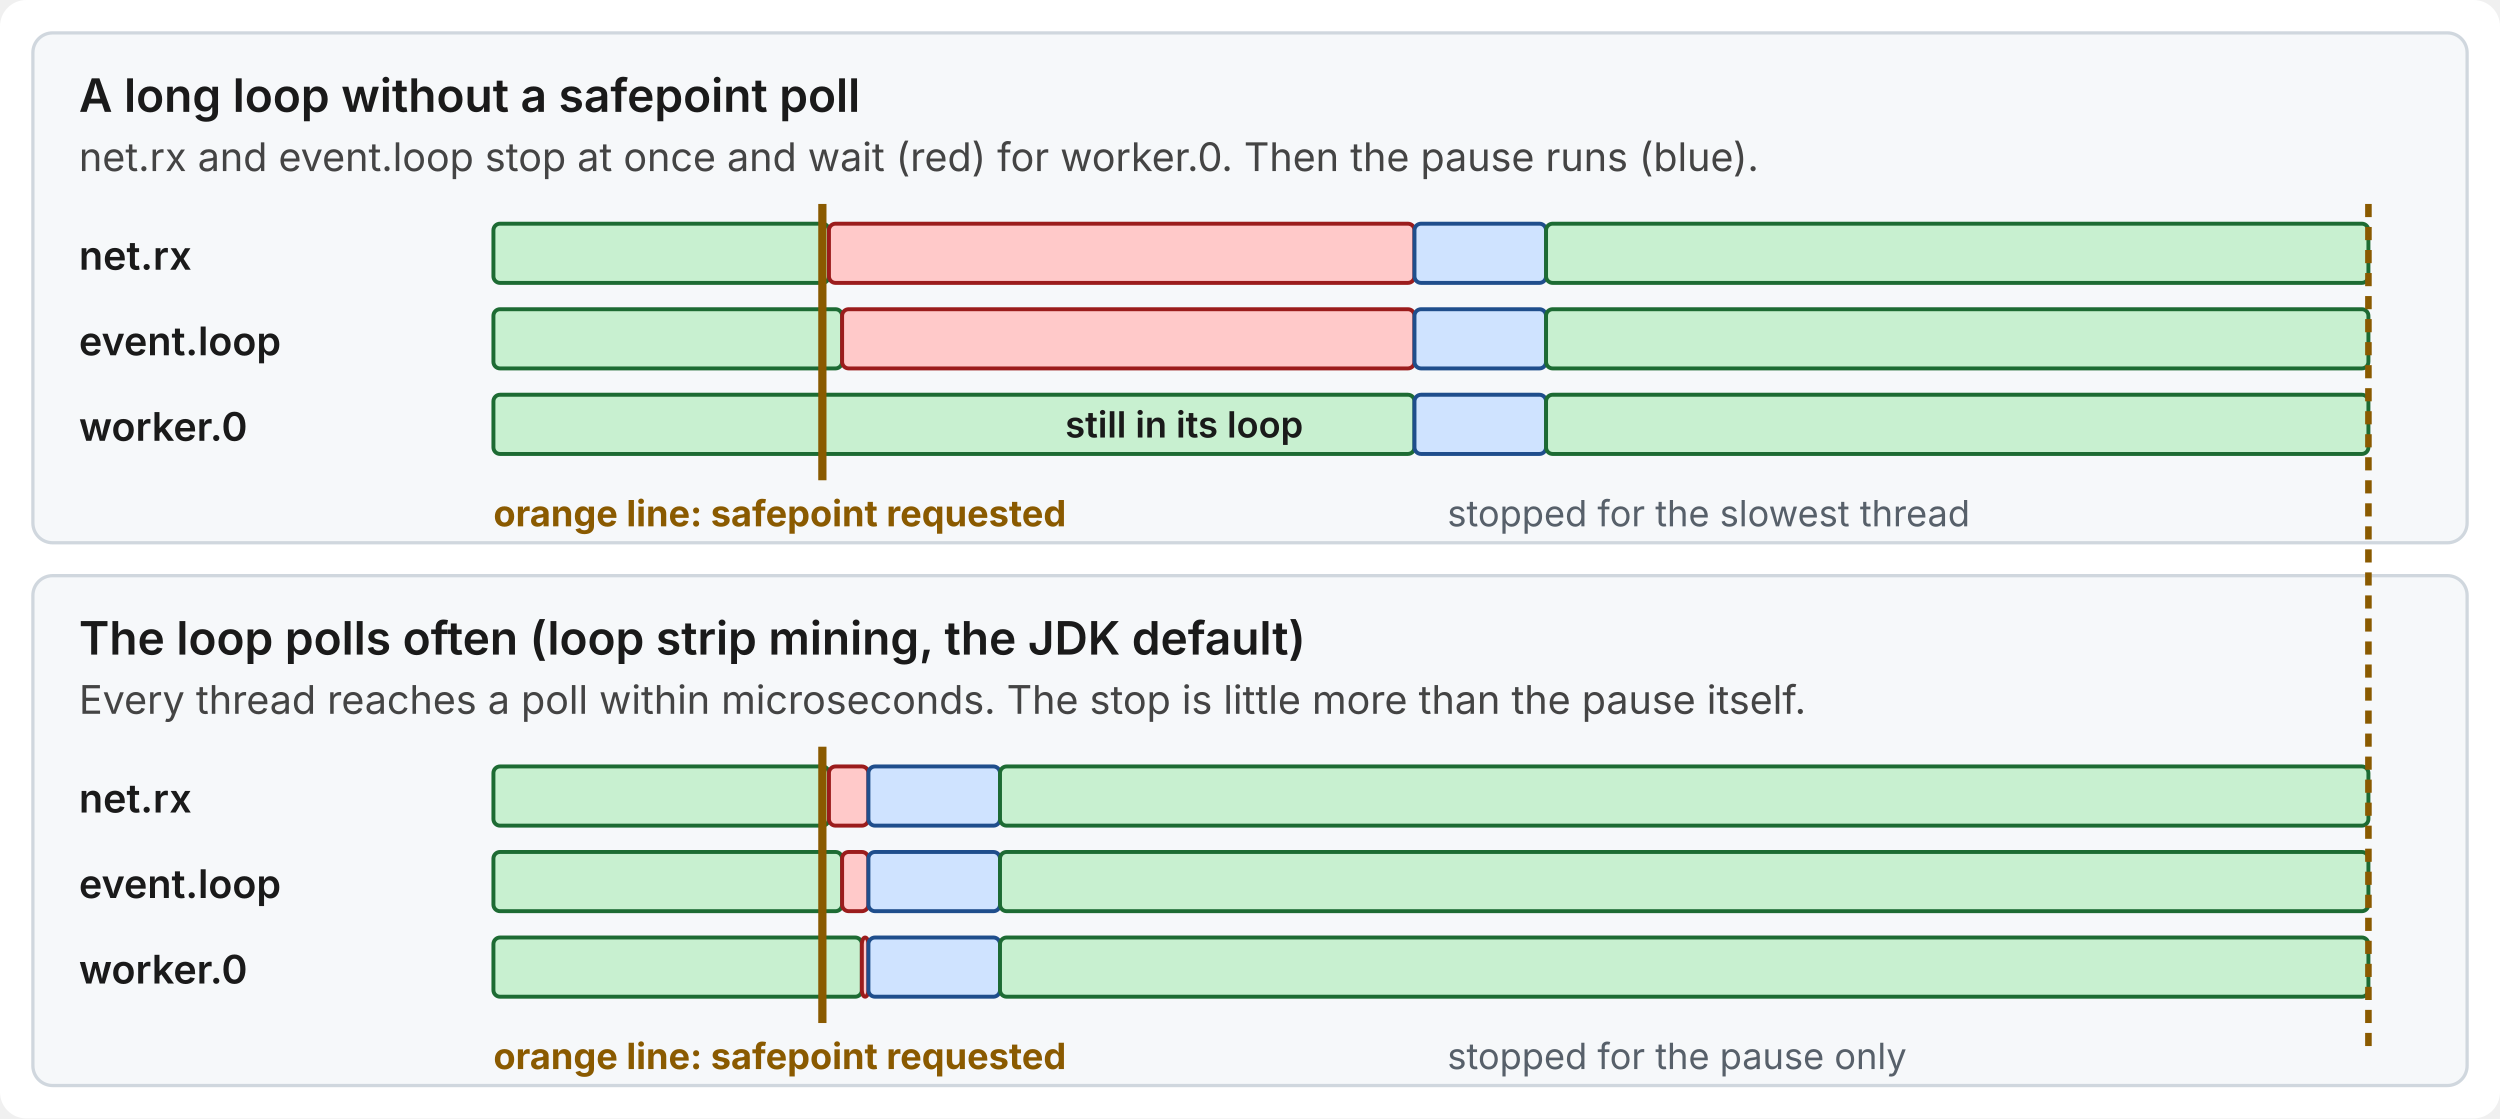
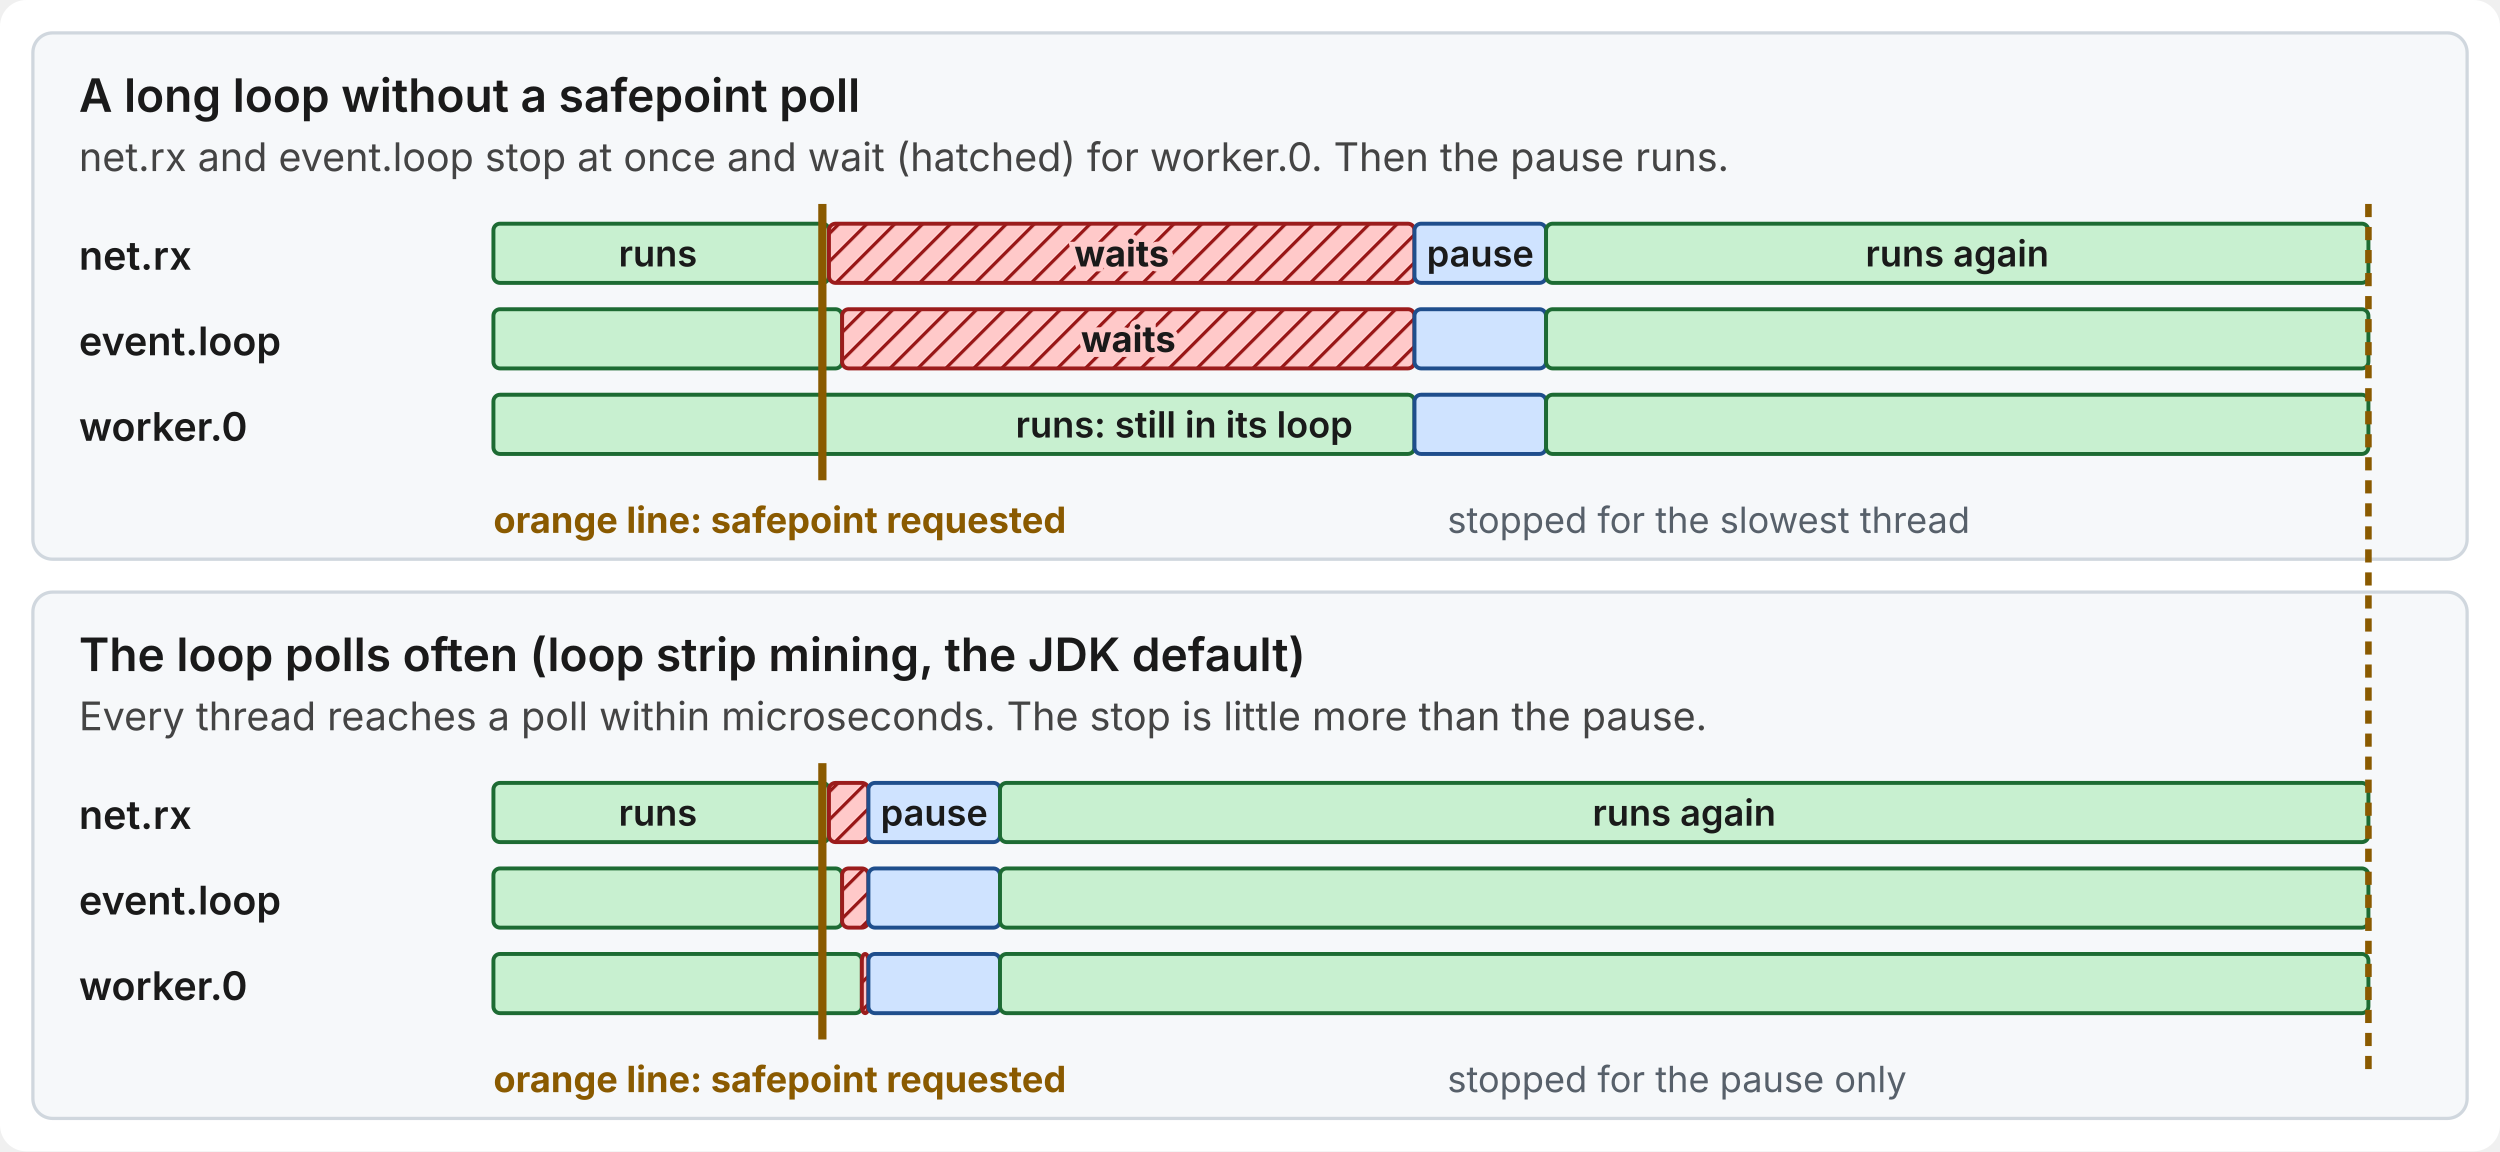
- <svg xmlns="http://www.w3.org/2000/svg" viewBox="0 0 760 340" width="760" height="340" role="img" aria-labelledby="t d">
+ <svg xmlns="http://www.w3.org/2000/svg" viewBox="0 0 760 350" width="760" height="350" role="img" aria-labelledby="t d">
+   <defs>
+     <pattern id="hatch" width="6" height="6" patternUnits="userSpaceOnUse" patternTransform="rotate(45)">
+       <rect width="6" height="6" fill="#ffc9c9" />
+       <line x1="0" y1="0" x2="0" y2="6" stroke="#9b1c1c" stroke-width="2" />
+     </pattern>
+   </defs>
  <style>
  .bg { fill: #ffffff; }
  .lane { fill: #f6f8fa; stroke: #d0d7de; }
  .cap { font: 600 14px system-ui, -apple-system, "Segoe UI", sans-serif; fill: #1a1a1a; }
  .sub { font: 12px system-ui, -apple-system, "Segoe UI", sans-serif; fill: #444444; }
  .lbl { font: 600 12px system-ui, -apple-system, "Segoe UI", sans-serif; fill: #1a1a1a; }
  .seg { font: 600 11px system-ui, -apple-system, "Segoe UI", sans-serif; fill: #1a1a1a; text-anchor: middle; }
+   .segw { font: 700 11px system-ui, -apple-system, "Segoe UI", sans-serif; fill: #1a1a1a; text-anchor: middle; paint-order: stroke; stroke: #ffc9c9; stroke-width: 3px; }
  .axis { font: 11px system-ui, -apple-system, "Segoe UI", sans-serif; fill: #57606a; }
  .run { fill: #c8f0d0; stroke: #1d6b33; stroke-width: 1.2; }
-   .wait { fill: #ffc9c9; stroke: #9b1c1c; stroke-width: 1.2; }
+   .wait { fill: url(#hatch); stroke: #9b1c1c; stroke-width: 1.2; }
  .vm { fill: #cfe3ff; stroke: #1f4e8c; stroke-width: 1.2; }
  .req { stroke: #8a5a00; stroke-width: 2.5; transform-box: fill-box; transform-origin: center; animation: pulse 6s linear infinite; }
  .rtxt { font: 700 11px system-ui, -apple-system, "Segoe UI", sans-serif; fill: #8a5a00; }
  .head { stroke: #8a5a00; stroke-width: 2; stroke-dasharray: 4 3; transform: translateX(570px); animation: sweep 6s linear infinite; }
  @keyframes sweep { from { transform: translateX(0); } to { transform: translateX(570px); } }
  @keyframes pulse {
    0%, 4%   { stroke-width: 6; }
    8%, 100% { stroke-width: 2.5; }
  }
  @media (prefers-reduced-motion: reduce) {
    .req, .head { animation: none; }
    .head { display: none; }
  }
</style>
-   <rect class="bg" x="0" y="0" width="760" height="340" rx="8" />
-   <rect class="lane" x="10" y="10" width="740" height="155" rx="6" />
+   <rect class="bg" x="0" y="0" width="760" height="350" rx="8" />
+   <rect class="lane" x="10" y="10" width="740" height="160" rx="6" />
  <text class="cap" x="24" y="34">A long loop without a safepoint poll</text>
-   <text class="sub" x="24" y="52">net.rx and event.loop stop at once and wait (red) for worker.0. Then the pause runs (blue).</text>
+   <text class="sub" x="24" y="52">net.rx and event.loop stop at once and wait (hatched) for worker.0. Then the pause runs.</text>
  <text class="lbl" x="24" y="82">net.rx</text>
  <rect class="run" x="150" y="68" width="102" height="18" rx="2" />
+   <text class="seg" x="200" y="81">runs</text>
  <rect class="wait" x="252" y="68" width="178" height="18" rx="2" />
+   <text class="segw" x="341" y="81">waits</text>
  <rect class="vm" x="430" y="68" width="40" height="18" rx="2" />
+   <text class="seg" x="450" y="81">pause</text>
  <rect class="run" x="470" y="68" width="250" height="18" rx="2" />
+   <text class="seg" x="595" y="81">runs again</text>
  <text class="lbl" x="24" y="108">event.loop</text>
  <rect class="run" x="150" y="94" width="106" height="18" rx="2" />
  <rect class="wait" x="256" y="94" width="174" height="18" rx="2" />
+   <text class="segw" x="343" y="107">waits</text>
  <rect class="vm" x="430" y="94" width="40" height="18" rx="2" />
  <rect class="run" x="470" y="94" width="250" height="18" rx="2" />
  <text class="lbl" x="24" y="134">worker.0</text>
  <rect class="run" x="150" y="120" width="280" height="18" rx="2" />
-   <text class="seg" x="360" y="133">still in its loop</text>
+   <text class="seg" x="360" y="133">runs: still in its loop</text>
  <rect class="vm" x="430" y="120" width="40" height="18" rx="2" />
  <rect class="run" x="470" y="120" width="250" height="18" rx="2" />
  <line class="req" x1="250" y1="62" x2="250" y2="146" style="animation-delay:-4.95s" />
-   <text class="rtxt" x="150" y="160">orange line: safepoint requested</text>
-   <text class="axis" x="440" y="160">stopped for the slowest thread</text>
-   <rect class="lane" x="10" y="175" width="740" height="155" rx="6" />
-   <text class="cap" x="24" y="199">The loop polls often (loop strip mining, the JDK default)</text>
-   <text class="sub" x="24" y="217">Every thread reaches a poll within microseconds. The stop is little more than the pause itself.</text>
-   <text class="lbl" x="24" y="247">net.rx</text>
-   <rect class="run" x="150" y="233" width="102" height="18" rx="2" />
-   <rect class="wait" x="252" y="233" width="12" height="18" rx="2" />
-   <rect class="vm" x="264" y="233" width="40" height="18" rx="2" />
-   <rect class="run" x="304" y="233" width="416" height="18" rx="2" />
-   <text class="lbl" x="24" y="273">event.loop</text>
-   <rect class="run" x="150" y="259" width="106" height="18" rx="2" />
-   <rect class="wait" x="256" y="259" width="8" height="18" rx="2" />
-   <rect class="vm" x="264" y="259" width="40" height="18" rx="2" />
-   <rect class="run" x="304" y="259" width="416" height="18" rx="2" />
-   <text class="lbl" x="24" y="299">worker.0</text>
-   <rect class="run" x="150" y="285" width="112" height="18" rx="2" />
-   <rect class="wait" x="262" y="285" width="2" height="18" rx="2" />
-   <rect class="vm" x="264" y="285" width="40" height="18" rx="2" />
-   <rect class="run" x="304" y="285" width="416" height="18" rx="2" />
-   <line class="req" x1="250" y1="227" x2="250" y2="311" style="animation-delay:-4.95s" />
-   <text class="rtxt" x="150" y="325">orange line: safepoint requested</text>
-   <text class="axis" x="440" y="325">stopped for the pause only</text>
-   <line class="head" x1="150" y1="62" x2="150" y2="318" />
+   <text class="rtxt" x="150" y="162">orange line: safepoint requested</text>
+   <text class="axis" x="440" y="162">stopped for the slowest thread</text>
+   <rect class="lane" x="10" y="180" width="740" height="160" rx="6" />
+   <text class="cap" x="24" y="204">The loop polls often (loop strip mining, the JDK default)</text>
+   <text class="sub" x="24" y="222">Every thread reaches a poll within microseconds. The stop is little more than the pause.</text>
+   <text class="lbl" x="24" y="252">net.rx</text>
+   <rect class="run" x="150" y="238" width="102" height="18" rx="2" />
+   <text class="seg" x="200" y="251">runs</text>
+   <rect class="wait" x="252" y="238" width="12" height="18" rx="2" />
+   <rect class="vm" x="264" y="238" width="40" height="18" rx="2" />
+   <text class="seg" x="284" y="251">pause</text>
+   <rect class="run" x="304" y="238" width="416" height="18" rx="2" />
+   <text class="seg" x="512" y="251">runs again</text>
+   <text class="lbl" x="24" y="278">event.loop</text>
+   <rect class="run" x="150" y="264" width="106" height="18" rx="2" />
+   <rect class="wait" x="256" y="264" width="8" height="18" rx="2" />
+   <rect class="vm" x="264" y="264" width="40" height="18" rx="2" />
+   <rect class="run" x="304" y="264" width="416" height="18" rx="2" />
+   <text class="lbl" x="24" y="304">worker.0</text>
+   <rect class="run" x="150" y="290" width="112" height="18" rx="2" />
+   <rect class="wait" x="262" y="290" width="2" height="18" rx="2" />
+   <rect class="vm" x="264" y="290" width="40" height="18" rx="2" />
+   <rect class="run" x="304" y="290" width="416" height="18" rx="2" />
+   <line class="req" x1="250" y1="232" x2="250" y2="316" style="animation-delay:-4.95s" />
+   <text class="rtxt" x="150" y="332">orange line: safepoint requested</text>
+   <text class="axis" x="440" y="332">stopped for the pause only</text>
+   <line class="head" x1="150" y1="62" x2="150" y2="326" />
</svg>
